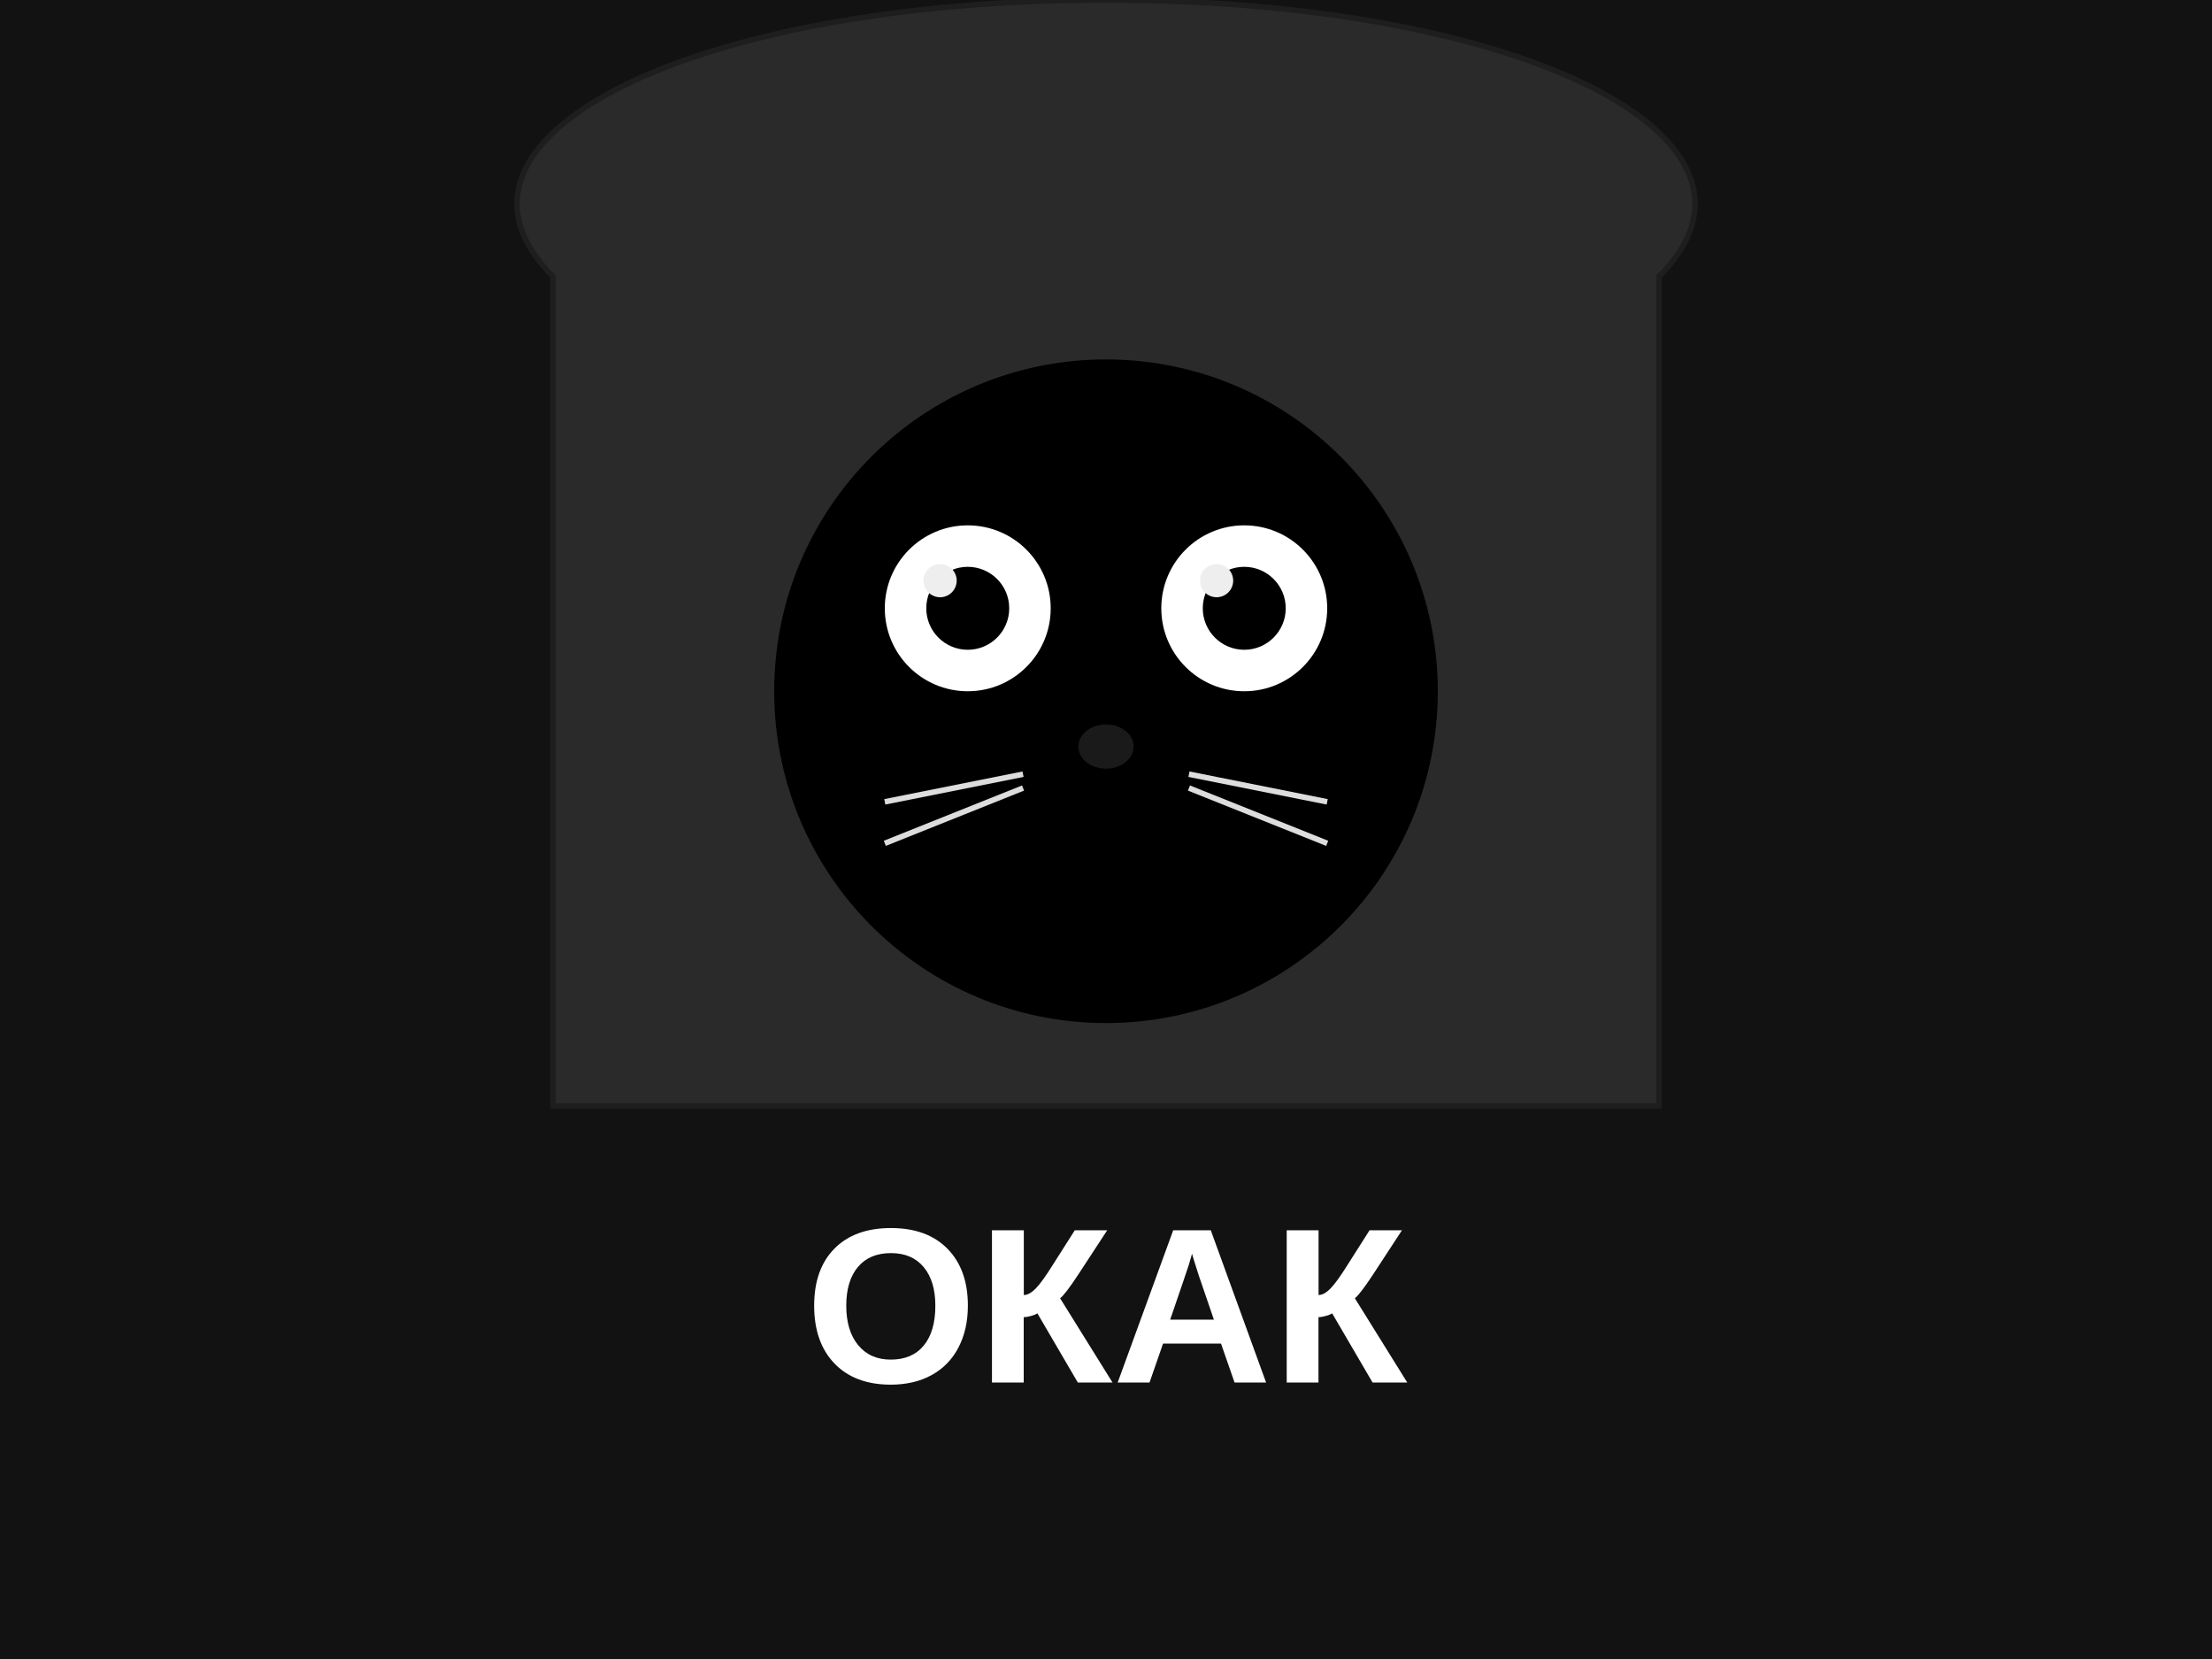
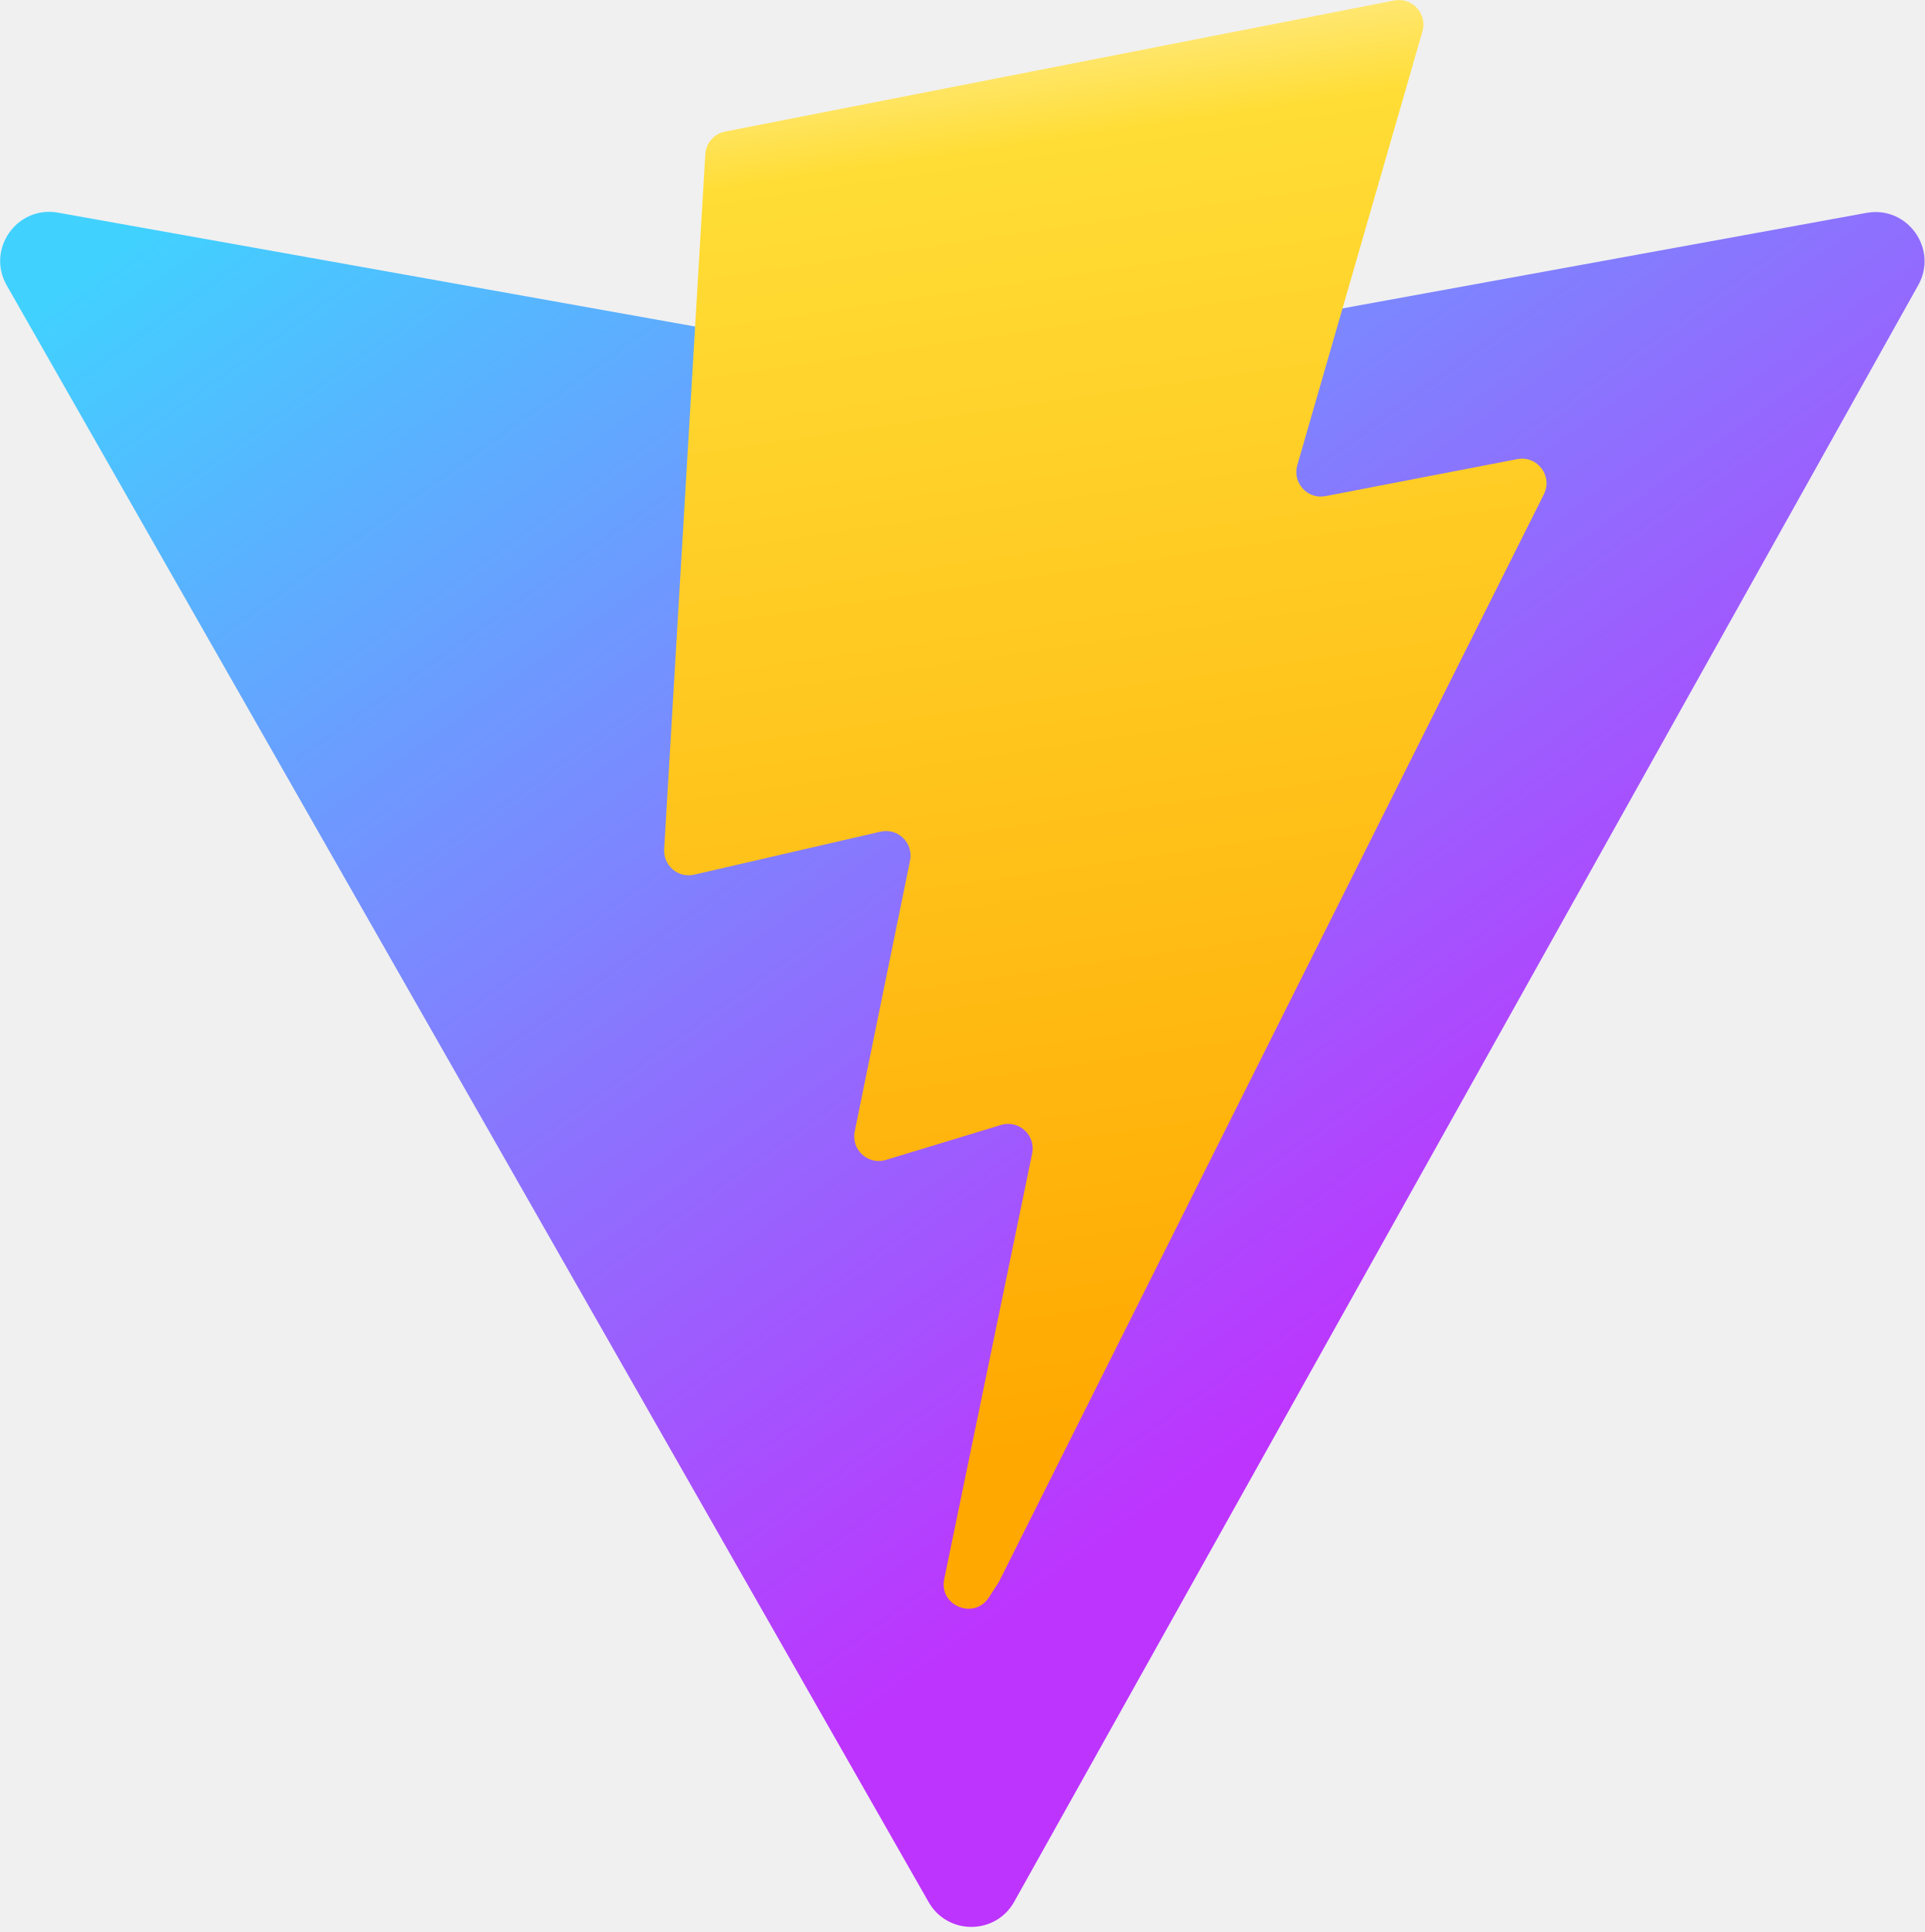
- <svg xmlns="http://www.w3.org/2000/svg" width="800" height="600" style="background: #121212">
-   <rect width="100%" height="100%" fill="#121212" />
-   <path d="M200,100 C150,50 250,0 400,0 C550,0 650,50 600,100 L600,400 L200,400 Z" fill="#2a2a2a" stroke="#1e1e1e" stroke-width="2" />
-   <circle cx="400" cy="250" r="120" fill="#000" />
-   <circle cx="350" cy="220" r="30" fill="#fff" />
-   <circle cx="450" cy="220" r="30" fill="#fff" />
-   <circle cx="350" cy="220" r="15" fill="#000" />
-   <circle cx="450" cy="220" r="15" fill="#000" />
-   <circle cx="340" cy="210" r="6" fill="#eee" />
-   <circle cx="440" cy="210" r="6" fill="#eee" />
-   <ellipse cx="400" cy="270" rx="10" ry="8" fill="#1a1a1a" />
-   <line x1="370" y1="280" x2="320" y2="290" stroke="#ddd" stroke-width="2" />
-   <line x1="370" y1="285" x2="320" y2="305" stroke="#ddd" stroke-width="2" />
-   <line x1="430" y1="280" x2="480" y2="290" stroke="#ddd" stroke-width="2" />
-   <line x1="430" y1="285" x2="480" y2="305" stroke="#ddd" stroke-width="2" />
-   <text x="400" y="500" text-anchor="middle" font-family="Arial, sans-serif" font-size="80" font-weight="bold" fill="#ffffff">
-         ОКАК
-     </text>
+ <svg xmlns="http://www.w3.org/2000/svg" aria-hidden="true" role="img" class="iconify iconify--logos" width="31.88" height="32" preserveAspectRatio="xMidYMid meet" viewBox="0 0 256 257">
+   <defs>
+     <linearGradient id="IconifyId1813088fe1fbc01fb466" x1="-.828%" x2="57.636%" y1="7.652%" y2="78.411%">
+       <stop offset="0%" stop-color="#41D1FF" />
+       <stop offset="100%" stop-color="#BD34FE" />
+     </linearGradient>
+     <linearGradient id="IconifyId1813088fe1fbc01fb467" x1="43.376%" x2="50.316%" y1="2.242%" y2="89.03%">
+       <stop offset="0%" stop-color="#FFEA83" />
+       <stop offset="8.333%" stop-color="#FFDD35" />
+       <stop offset="100%" stop-color="#FFA800" />
+     </linearGradient>
+   </defs>
+   <path fill="url(#IconifyId1813088fe1fbc01fb466)" d="M255.153 37.938L134.897 252.976c-2.483 4.44-8.862 4.466-11.382.048L.875 37.958c-2.746-4.814 1.371-10.646 6.827-9.67l120.385 21.517a6.537 6.537 0 0 0 2.322-.004l117.867-21.483c5.438-.991 9.574 4.796 6.877 9.62Z" />
+   <path fill="url(#IconifyId1813088fe1fbc01fb467)" d="M185.432.063L96.44 17.501a3.268 3.268 0 0 0-2.634 3.014l-5.474 92.456a3.268 3.268 0 0 0 3.997 3.378l24.777-5.718c2.318-.535 4.413 1.507 3.936 3.838l-7.361 36.047c-.495 2.426 1.782 4.5 4.151 3.78l15.304-4.649c2.372-.72 4.652 1.36 4.15 3.788l-11.698 56.621c-.732 3.542 3.979 5.473 5.943 2.437l1.313-2.028l72.516-144.72c1.215-2.423-.88-5.186-3.54-4.672l-25.505 4.922c-2.396.462-4.435-1.77-3.759-4.114l16.646-57.705c.677-2.35-1.37-4.583-3.769-4.113Z" />
</svg>
